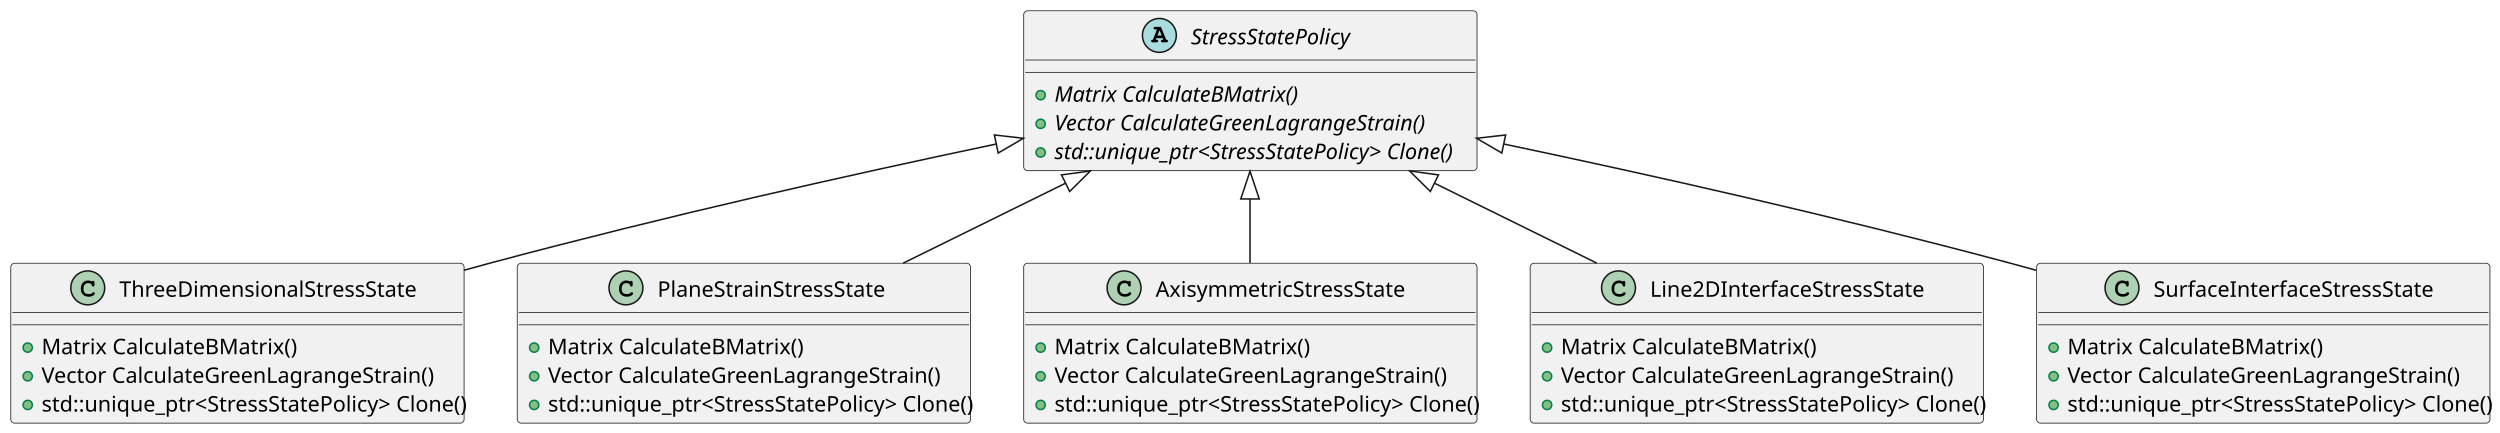
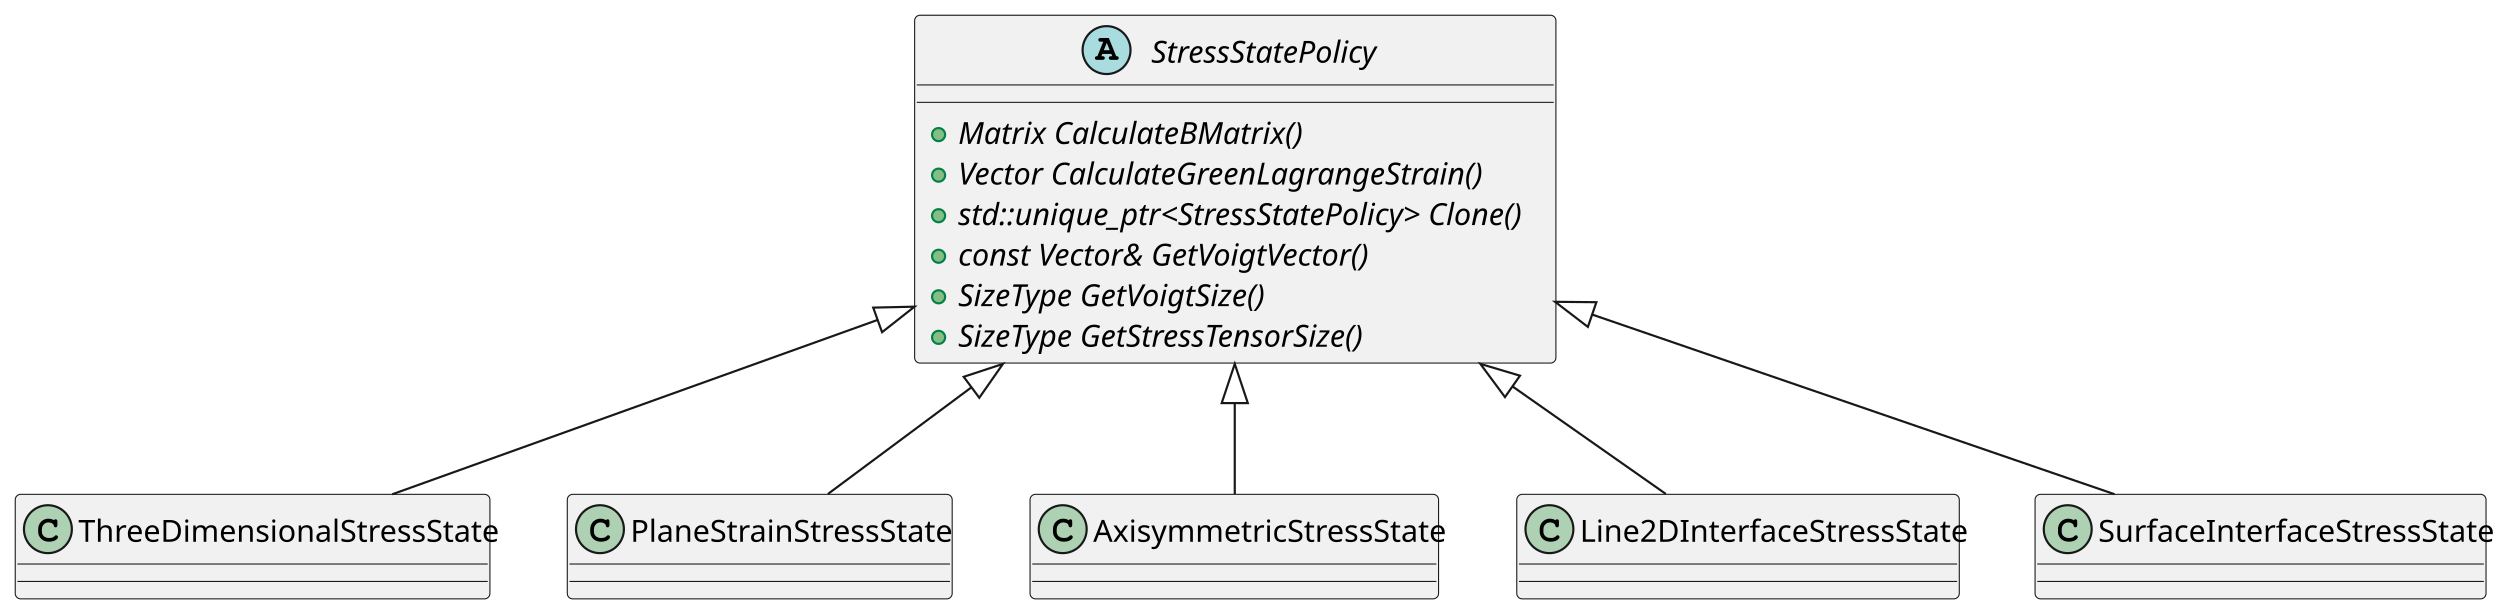
- <svg xmlns="http://www.w3.org/2000/svg" contentStyleType="text/css" data-diagram-type="CLASS" height="281px" preserveAspectRatio="none" style="width:1624px;height:281px;background:#FFFFFF;" version="1.1" viewBox="0 0 1624 281" width="1624px" zoomAndPan="magnify">
+ <svg xmlns="http://www.w3.org/2000/svg" contentStyleType="text/css" data-diagram-type="CLASS" height="282px" preserveAspectRatio="none" style="width:1148px;height:282px;background:#FFFFFF;" version="1.1" viewBox="0 0 1148 282" width="1148px" zoomAndPan="magnify">
  <defs />
  <g>
    <g class="entity" data-entity="StressStatePolicy" data-source-line="2" data-uid="ent0002" id="entity_StressStatePolicy">
-       <rect fill="#F1F1F1" height="103.863" rx="2.5" ry="2.5" style="stroke:#181818;stroke-width:0.5;" width="294.475" x="665" y="7" />
-       <ellipse cx="753.132" cy="23" fill="#A9DCDF" rx="11" ry="11" style="stroke:#181818;stroke-width:1;" />
-       <path d="M755.32,24.766 L751.179,24.766 L750.757,25.797 L751.179,25.797 Q751.789,25.797 752.054,26.031 Q752.32,26.266 752.32,26.656 Q752.32,27.031 752.054,27.266 Q751.789,27.5 751.179,27.5 L748.882,27.5 Q748.273,27.5 748.023,27.266 Q747.757,27.031 747.757,26.641 Q747.757,26.266 748.039,26.031 Q748.304,25.781 748.929,25.797 L751.601,19.141 L750.492,19.141 Q749.882,19.141 749.617,18.906 Q749.351,18.672 749.351,18.281 Q749.351,17.906 749.617,17.672 Q749.882,17.438 750.492,17.438 L754.164,17.438 L757.554,25.797 Q758.148,25.797 758.335,25.938 Q758.726,26.203 758.726,26.656 Q758.726,27.031 758.46,27.266 Q758.21,27.5 757.601,27.5 L755.304,27.5 Q754.695,27.5 754.429,27.266 Q754.164,27.031 754.164,26.641 Q754.164,26.266 754.429,26.031 Q754.695,25.797 755.304,25.797 L755.726,25.797 L755.32,24.766 Z M754.601,23.062 L753.242,19.688 L751.867,23.062 L754.601,23.062 Z " fill="#000000" />
-       <text fill="#000000" font-family="sans-serif" font-size="14" font-style="italic" lengthAdjust="spacing" textLength="109.71" x="773.632" y="28.797">StressStatePolicy</text>
-       <line style="stroke:#181818;stroke-width:0.5;" x1="666" x2="958.475" y1="39" y2="39" />
-       <line style="stroke:#181818;stroke-width:0.5;" x1="666" x2="958.475" y1="47" y2="47" />
-       <ellipse cx="676" cy="61.81" fill="#84BE84" rx="3" ry="3" style="stroke:#038048;stroke-width:1;" />
-       <text fill="#000000" font-family="sans-serif" font-size="14" font-style="italic" lengthAdjust="spacing" textLength="157.138" x="685" y="66.107">Matrix CalculateBMatrix()</text>
-       <ellipse cx="676" cy="80.432" fill="#84BE84" rx="3" ry="3" style="stroke:#038048;stroke-width:1;" />
-       <text fill="#000000" font-family="sans-serif" font-size="14" font-style="italic" lengthAdjust="spacing" textLength="246.689" x="685" y="84.728">Vector CalculateGreenLagrangeStrain()</text>
-       <ellipse cx="676" cy="99.053" fill="#84BE84" rx="3" ry="3" style="stroke:#038048;stroke-width:1;" />
-       <text fill="#000000" font-family="sans-serif" font-size="14" font-style="italic" lengthAdjust="spacing" textLength="268.475" x="685" y="103.35">std::unique_ptr&lt;StressStatePolicy&gt; Clone()</text>
+       <rect fill="#F1F1F1" height="159.727" rx="2.5" ry="2.5" style="stroke:#181818;stroke-width:0.5;" width="294.475" x="420" y="7" />
+       <ellipse cx="508.132" cy="23" fill="#A9DCDF" rx="11" ry="11" style="stroke:#181818;stroke-width:1;" />
+       <path d="M510.32,24.766 L506.179,24.766 L505.757,25.797 L506.179,25.797 Q506.789,25.797 507.054,26.031 Q507.32,26.266 507.32,26.656 Q507.32,27.031 507.054,27.266 Q506.789,27.5 506.179,27.5 L503.882,27.5 Q503.273,27.5 503.023,27.266 Q502.757,27.031 502.757,26.641 Q502.757,26.266 503.039,26.031 Q503.304,25.781 503.929,25.797 L506.601,19.141 L505.492,19.141 Q504.882,19.141 504.617,18.906 Q504.351,18.672 504.351,18.281 Q504.351,17.906 504.617,17.672 Q504.882,17.438 505.492,17.438 L509.164,17.438 L512.554,25.797 Q513.148,25.797 513.335,25.938 Q513.726,26.203 513.726,26.656 Q513.726,27.031 513.46,27.266 Q513.21,27.5 512.601,27.5 L510.304,27.5 Q509.695,27.5 509.429,27.266 Q509.164,27.031 509.164,26.641 Q509.164,26.266 509.429,26.031 Q509.695,25.797 510.304,25.797 L510.726,25.797 L510.32,24.766 Z M509.601,23.062 L508.242,19.688 L506.867,23.062 L509.601,23.062 Z " fill="#000000" />
+       <text fill="#000000" font-family="sans-serif" font-size="14" font-style="italic" lengthAdjust="spacing" textLength="109.71" x="528.632" y="28.797">StressStatePolicy</text>
+       <line style="stroke:#181818;stroke-width:0.5;" x1="421" x2="713.475" y1="39" y2="39" />
+       <line style="stroke:#181818;stroke-width:0.5;" x1="421" x2="713.475" y1="47" y2="47" />
+       <ellipse cx="431" cy="61.81" fill="#84BE84" rx="3" ry="3" style="stroke:#038048;stroke-width:1;" />
+       <text fill="#000000" font-family="sans-serif" font-size="14" font-style="italic" lengthAdjust="spacing" textLength="157.138" x="440" y="66.107">Matrix CalculateBMatrix()</text>
+       <ellipse cx="431" cy="80.432" fill="#84BE84" rx="3" ry="3" style="stroke:#038048;stroke-width:1;" />
+       <text fill="#000000" font-family="sans-serif" font-size="14" font-style="italic" lengthAdjust="spacing" textLength="246.689" x="440" y="84.728">Vector CalculateGreenLagrangeStrain()</text>
+       <ellipse cx="431" cy="99.053" fill="#84BE84" rx="3" ry="3" style="stroke:#038048;stroke-width:1;" />
+       <text fill="#000000" font-family="sans-serif" font-size="14" font-style="italic" lengthAdjust="spacing" textLength="268.475" x="440" y="103.35">std::unique_ptr&lt;StressStatePolicy&gt; Clone()</text>
+       <ellipse cx="431" cy="117.674" fill="#84BE84" rx="3" ry="3" style="stroke:#038048;stroke-width:1;" />
+       <text fill="#000000" font-family="sans-serif" font-size="14" font-style="italic" lengthAdjust="spacing" textLength="195.303" x="440" y="121.971">const Vector&amp; GetVoigtVector()</text>
+       <ellipse cx="431" cy="136.295" fill="#84BE84" rx="3" ry="3" style="stroke:#038048;stroke-width:1;" />
+       <text fill="#000000" font-family="sans-serif" font-size="14" font-style="italic" lengthAdjust="spacing" textLength="153.282" x="440" y="140.592">SizeType GetVoigtSize()</text>
+       <ellipse cx="431" cy="154.916" fill="#84BE84" rx="3" ry="3" style="stroke:#038048;stroke-width:1;" />
+       <text fill="#000000" font-family="sans-serif" font-size="14" font-style="italic" lengthAdjust="spacing" textLength="204.62" x="440" y="159.213">SizeType GetStressTensorSize()</text>
    </g>
-     <g class="entity" data-entity="ThreeDimensionalStressState" data-source-line="9" data-uid="ent0003" id="entity_ThreeDimensionalStressState">
-       <rect fill="#F1F1F1" height="103.863" rx="2.5" ry="2.5" style="stroke:#181818;stroke-width:0.5;" width="294.475" x="7" y="171" />
-       <ellipse cx="57.002" cy="187" fill="#ADD1B2" rx="11" ry="11" style="stroke:#181818;stroke-width:1;" />
-       <path d="M59.767,182.875 Q59.923,182.656 60.111,182.547 Q60.298,182.438 60.517,182.438 Q60.892,182.438 61.127,182.703 Q61.361,182.953 61.361,183.562 L61.361,185.016 Q61.361,185.625 61.127,185.891 Q60.892,186.156 60.517,186.156 Q60.173,186.156 59.97,185.953 Q59.767,185.766 59.658,185.25 Q59.611,184.891 59.423,184.703 Q59.095,184.328 58.486,184.109 Q57.877,183.891 57.252,183.891 Q56.486,183.891 55.845,184.219 Q55.22,184.547 54.72,185.297 Q54.236,186.047 54.236,187.078 L54.236,188.172 Q54.236,189.406 55.127,190.234 Q56.017,191.047 57.611,191.047 Q58.548,191.047 59.205,190.797 Q59.595,190.641 60.017,190.203 Q60.283,189.938 60.423,189.859 Q60.58,189.781 60.783,189.781 Q61.111,189.781 61.361,190.047 Q61.627,190.297 61.627,190.641 Q61.627,190.984 61.283,191.391 Q60.783,191.969 59.986,192.297 Q58.908,192.75 57.611,192.75 Q56.095,192.75 54.892,192.125 Q53.908,191.625 53.22,190.562 Q52.533,189.484 52.533,188.203 L52.533,187.047 Q52.533,185.719 53.142,184.578 Q53.767,183.422 54.861,182.812 Q55.955,182.188 57.189,182.188 Q57.923,182.188 58.564,182.359 Q59.22,182.516 59.767,182.875 Z " fill="#000000" />
-       <text fill="#000000" font-family="sans-serif" font-size="14" lengthAdjust="spacing" textLength="185.972" x="77.501" y="192.797">ThreeDimensionalStressState</text>
-       <line style="stroke:#181818;stroke-width:0.5;" x1="8" x2="300.475" y1="203" y2="203" />
-       <line style="stroke:#181818;stroke-width:0.5;" x1="8" x2="300.475" y1="211" y2="211" />
-       <ellipse cx="18" cy="225.81" fill="#84BE84" rx="3" ry="3" style="stroke:#038048;stroke-width:1;" />
-       <text fill="#000000" font-family="sans-serif" font-size="14" lengthAdjust="spacing" textLength="157.138" x="27" y="230.107">Matrix CalculateBMatrix()</text>
-       <ellipse cx="18" cy="244.432" fill="#84BE84" rx="3" ry="3" style="stroke:#038048;stroke-width:1;" />
-       <text fill="#000000" font-family="sans-serif" font-size="14" lengthAdjust="spacing" textLength="246.689" x="27" y="248.728">Vector CalculateGreenLagrangeStrain()</text>
-       <ellipse cx="18" cy="263.053" fill="#84BE84" rx="3" ry="3" style="stroke:#038048;stroke-width:1;" />
-       <text fill="#000000" font-family="sans-serif" font-size="14" lengthAdjust="spacing" textLength="268.475" x="27" y="267.35">std::unique_ptr&lt;StressStatePolicy&gt; Clone()</text>
+     <g class="entity" data-entity="ThreeDimensionalStressState" data-source-line="11" data-uid="ent0003" id="entity_ThreeDimensionalStressState">
+       <rect fill="#F1F1F1" height="48" rx="2.5" ry="2.5" style="stroke:#181818;stroke-width:0.5;" width="217.972" x="7" y="227" />
+       <ellipse cx="22" cy="243" fill="#ADD1B2" rx="11" ry="11" style="stroke:#181818;stroke-width:1;" />
+       <path d="M24.766,238.875 Q24.922,238.656 25.109,238.547 Q25.297,238.438 25.516,238.438 Q25.891,238.438 26.125,238.703 Q26.359,238.953 26.359,239.562 L26.359,241.016 Q26.359,241.625 26.125,241.891 Q25.891,242.156 25.516,242.156 Q25.172,242.156 24.969,241.953 Q24.766,241.766 24.656,241.25 Q24.609,240.891 24.422,240.703 Q24.094,240.328 23.484,240.109 Q22.875,239.891 22.25,239.891 Q21.484,239.891 20.844,240.219 Q20.219,240.547 19.719,241.297 Q19.234,242.047 19.234,243.078 L19.234,244.172 Q19.234,245.406 20.125,246.234 Q21.016,247.047 22.609,247.047 Q23.547,247.047 24.203,246.797 Q24.594,246.641 25.016,246.203 Q25.281,245.938 25.422,245.859 Q25.578,245.781 25.781,245.781 Q26.109,245.781 26.359,246.047 Q26.625,246.297 26.625,246.641 Q26.625,246.984 26.281,247.391 Q25.781,247.969 24.984,248.297 Q23.906,248.75 22.609,248.75 Q21.094,248.75 19.891,248.125 Q18.906,247.625 18.219,246.562 Q17.531,245.484 17.531,244.203 L17.531,243.047 Q17.531,241.719 18.141,240.578 Q18.766,239.422 19.859,238.812 Q20.953,238.188 22.188,238.188 Q22.922,238.188 23.562,238.359 Q24.219,238.516 24.766,238.875 Z " fill="#000000" />
+       <text fill="#000000" font-family="sans-serif" font-size="14" lengthAdjust="spacing" textLength="185.972" x="36" y="248.797">ThreeDimensionalStressState</text>
+       <line style="stroke:#181818;stroke-width:0.5;" x1="8" x2="223.972" y1="259" y2="259" />
+       <line style="stroke:#181818;stroke-width:0.5;" x1="8" x2="223.972" y1="267" y2="267" />
    </g>
-     <g class="entity" data-entity="PlaneStrainStressState" data-source-line="15" data-uid="ent0004" id="entity_PlaneStrainStressState">
-       <rect fill="#F1F1F1" height="103.863" rx="2.5" ry="2.5" style="stroke:#181818;stroke-width:0.5;" width="294.475" x="336" y="171" />
-       <ellipse cx="406.615" cy="187" fill="#ADD1B2" rx="11" ry="11" style="stroke:#181818;stroke-width:1;" />
-       <path d="M409.381,182.875 Q409.537,182.656 409.725,182.547 Q409.912,182.438 410.131,182.438 Q410.506,182.438 410.74,182.703 Q410.975,182.953 410.975,183.562 L410.975,185.016 Q410.975,185.625 410.74,185.891 Q410.506,186.156 410.131,186.156 Q409.787,186.156 409.584,185.953 Q409.381,185.766 409.272,185.25 Q409.225,184.891 409.037,184.703 Q408.709,184.328 408.1,184.109 Q407.49,183.891 406.865,183.891 Q406.1,183.891 405.459,184.219 Q404.834,184.547 404.334,185.297 Q403.85,186.047 403.85,187.078 L403.85,188.172 Q403.85,189.406 404.74,190.234 Q405.631,191.047 407.225,191.047 Q408.162,191.047 408.818,190.797 Q409.209,190.641 409.631,190.203 Q409.897,189.938 410.037,189.859 Q410.193,189.781 410.397,189.781 Q410.725,189.781 410.975,190.047 Q411.24,190.297 411.24,190.641 Q411.24,190.984 410.897,191.391 Q410.397,191.969 409.6,192.297 Q408.522,192.75 407.225,192.75 Q405.709,192.75 404.506,192.125 Q403.522,191.625 402.834,190.562 Q402.147,189.484 402.147,188.203 L402.147,187.047 Q402.147,185.719 402.756,184.578 Q403.381,183.422 404.475,182.812 Q405.568,182.188 406.803,182.188 Q407.537,182.188 408.178,182.359 Q408.834,182.516 409.381,182.875 Z " fill="#000000" />
-       <text fill="#000000" font-family="sans-serif" font-size="14" lengthAdjust="spacing" textLength="144.744" x="427.115" y="192.797">PlaneStrainStressState</text>
-       <line style="stroke:#181818;stroke-width:0.5;" x1="337" x2="629.475" y1="203" y2="203" />
-       <line style="stroke:#181818;stroke-width:0.5;" x1="337" x2="629.475" y1="211" y2="211" />
-       <ellipse cx="347" cy="225.81" fill="#84BE84" rx="3" ry="3" style="stroke:#038048;stroke-width:1;" />
-       <text fill="#000000" font-family="sans-serif" font-size="14" lengthAdjust="spacing" textLength="157.138" x="356" y="230.107">Matrix CalculateBMatrix()</text>
-       <ellipse cx="347" cy="244.432" fill="#84BE84" rx="3" ry="3" style="stroke:#038048;stroke-width:1;" />
-       <text fill="#000000" font-family="sans-serif" font-size="14" lengthAdjust="spacing" textLength="246.689" x="356" y="248.728">Vector CalculateGreenLagrangeStrain()</text>
-       <ellipse cx="347" cy="263.053" fill="#84BE84" rx="3" ry="3" style="stroke:#038048;stroke-width:1;" />
-       <text fill="#000000" font-family="sans-serif" font-size="14" lengthAdjust="spacing" textLength="268.475" x="356" y="267.35">std::unique_ptr&lt;StressStatePolicy&gt; Clone()</text>
+     <g class="entity" data-entity="PlaneStrainStressState" data-source-line="12" data-uid="ent0004" id="entity_PlaneStrainStressState">
+       <rect fill="#F1F1F1" height="48" rx="2.5" ry="2.5" style="stroke:#181818;stroke-width:0.5;" width="176.744" x="260.5" y="227" />
+       <ellipse cx="275.5" cy="243" fill="#ADD1B2" rx="11" ry="11" style="stroke:#181818;stroke-width:1;" />
+       <path d="M278.266,238.875 Q278.422,238.656 278.609,238.547 Q278.797,238.438 279.016,238.438 Q279.391,238.438 279.625,238.703 Q279.859,238.953 279.859,239.562 L279.859,241.016 Q279.859,241.625 279.625,241.891 Q279.391,242.156 279.016,242.156 Q278.672,242.156 278.469,241.953 Q278.266,241.766 278.156,241.25 Q278.109,240.891 277.922,240.703 Q277.594,240.328 276.984,240.109 Q276.375,239.891 275.75,239.891 Q274.984,239.891 274.344,240.219 Q273.719,240.547 273.219,241.297 Q272.734,242.047 272.734,243.078 L272.734,244.172 Q272.734,245.406 273.625,246.234 Q274.516,247.047 276.109,247.047 Q277.047,247.047 277.703,246.797 Q278.094,246.641 278.516,246.203 Q278.781,245.938 278.922,245.859 Q279.078,245.781 279.281,245.781 Q279.609,245.781 279.859,246.047 Q280.125,246.297 280.125,246.641 Q280.125,246.984 279.781,247.391 Q279.281,247.969 278.484,248.297 Q277.406,248.75 276.109,248.75 Q274.594,248.75 273.391,248.125 Q272.406,247.625 271.719,246.562 Q271.031,245.484 271.031,244.203 L271.031,243.047 Q271.031,241.719 271.641,240.578 Q272.266,239.422 273.359,238.812 Q274.453,238.188 275.688,238.188 Q276.422,238.188 277.062,238.359 Q277.719,238.516 278.266,238.875 Z " fill="#000000" />
+       <text fill="#000000" font-family="sans-serif" font-size="14" lengthAdjust="spacing" textLength="144.744" x="289.5" y="248.797">PlaneStrainStressState</text>
+       <line style="stroke:#181818;stroke-width:0.5;" x1="261.5" x2="436.244" y1="259" y2="259" />
+       <line style="stroke:#181818;stroke-width:0.5;" x1="261.5" x2="436.244" y1="267" y2="267" />
    </g>
-     <g class="entity" data-entity="AxisymmetricStressState" data-source-line="21" data-uid="ent0005" id="entity_AxisymmetricStressState">
-       <rect fill="#F1F1F1" height="103.863" rx="2.5" ry="2.5" style="stroke:#181818;stroke-width:0.5;" width="294.475" x="665" y="171" />
-       <ellipse cx="730.194" cy="187" fill="#ADD1B2" rx="11" ry="11" style="stroke:#181818;stroke-width:1;" />
-       <path d="M732.96,182.875 Q733.116,182.656 733.304,182.547 Q733.491,182.438 733.71,182.438 Q734.085,182.438 734.319,182.703 Q734.554,182.953 734.554,183.562 L734.554,185.016 Q734.554,185.625 734.319,185.891 Q734.085,186.156 733.71,186.156 Q733.366,186.156 733.163,185.953 Q732.96,185.766 732.851,185.25 Q732.804,184.891 732.616,184.703 Q732.288,184.328 731.679,184.109 Q731.069,183.891 730.444,183.891 Q729.679,183.891 729.038,184.219 Q728.413,184.547 727.913,185.297 Q727.429,186.047 727.429,187.078 L727.429,188.172 Q727.429,189.406 728.319,190.234 Q729.21,191.047 730.804,191.047 Q731.741,191.047 732.398,190.797 Q732.788,190.641 733.21,190.203 Q733.476,189.938 733.616,189.859 Q733.773,189.781 733.976,189.781 Q734.304,189.781 734.554,190.047 Q734.819,190.297 734.819,190.641 Q734.819,190.984 734.476,191.391 Q733.976,191.969 733.179,192.297 Q732.101,192.75 730.804,192.75 Q729.288,192.75 728.085,192.125 Q727.101,191.625 726.413,190.562 Q725.726,189.484 725.726,188.203 L725.726,187.047 Q725.726,185.719 726.335,184.578 Q726.96,183.422 728.054,182.812 Q729.148,182.188 730.382,182.188 Q731.116,182.188 731.757,182.359 Q732.413,182.516 732.96,182.875 Z " fill="#000000" />
-       <text fill="#000000" font-family="sans-serif" font-size="14" lengthAdjust="spacing" textLength="155.586" x="750.694" y="192.797">AxisymmetricStressState</text>
-       <line style="stroke:#181818;stroke-width:0.5;" x1="666" x2="958.475" y1="203" y2="203" />
-       <line style="stroke:#181818;stroke-width:0.5;" x1="666" x2="958.475" y1="211" y2="211" />
-       <ellipse cx="676" cy="225.81" fill="#84BE84" rx="3" ry="3" style="stroke:#038048;stroke-width:1;" />
-       <text fill="#000000" font-family="sans-serif" font-size="14" lengthAdjust="spacing" textLength="157.138" x="685" y="230.107">Matrix CalculateBMatrix()</text>
-       <ellipse cx="676" cy="244.432" fill="#84BE84" rx="3" ry="3" style="stroke:#038048;stroke-width:1;" />
-       <text fill="#000000" font-family="sans-serif" font-size="14" lengthAdjust="spacing" textLength="246.689" x="685" y="248.728">Vector CalculateGreenLagrangeStrain()</text>
-       <ellipse cx="676" cy="263.053" fill="#84BE84" rx="3" ry="3" style="stroke:#038048;stroke-width:1;" />
-       <text fill="#000000" font-family="sans-serif" font-size="14" lengthAdjust="spacing" textLength="268.475" x="685" y="267.35">std::unique_ptr&lt;StressStatePolicy&gt; Clone()</text>
+     <g class="entity" data-entity="AxisymmetricStressState" data-source-line="13" data-uid="ent0005" id="entity_AxisymmetricStressState">
+       <rect fill="#F1F1F1" height="48" rx="2.5" ry="2.5" style="stroke:#181818;stroke-width:0.5;" width="187.586" x="473" y="227" />
+       <ellipse cx="488" cy="243" fill="#ADD1B2" rx="11" ry="11" style="stroke:#181818;stroke-width:1;" />
+       <path d="M490.766,238.875 Q490.922,238.656 491.109,238.547 Q491.297,238.438 491.516,238.438 Q491.891,238.438 492.125,238.703 Q492.359,238.953 492.359,239.562 L492.359,241.016 Q492.359,241.625 492.125,241.891 Q491.891,242.156 491.516,242.156 Q491.172,242.156 490.969,241.953 Q490.766,241.766 490.656,241.25 Q490.609,240.891 490.422,240.703 Q490.094,240.328 489.484,240.109 Q488.875,239.891 488.25,239.891 Q487.484,239.891 486.844,240.219 Q486.219,240.547 485.719,241.297 Q485.234,242.047 485.234,243.078 L485.234,244.172 Q485.234,245.406 486.125,246.234 Q487.016,247.047 488.609,247.047 Q489.547,247.047 490.203,246.797 Q490.594,246.641 491.016,246.203 Q491.281,245.938 491.422,245.859 Q491.578,245.781 491.781,245.781 Q492.109,245.781 492.359,246.047 Q492.625,246.297 492.625,246.641 Q492.625,246.984 492.281,247.391 Q491.781,247.969 490.984,248.297 Q489.906,248.75 488.609,248.75 Q487.094,248.75 485.891,248.125 Q484.906,247.625 484.219,246.562 Q483.531,245.484 483.531,244.203 L483.531,243.047 Q483.531,241.719 484.141,240.578 Q484.766,239.422 485.859,238.812 Q486.953,238.188 488.188,238.188 Q488.922,238.188 489.562,238.359 Q490.219,238.516 490.766,238.875 Z " fill="#000000" />
+       <text fill="#000000" font-family="sans-serif" font-size="14" lengthAdjust="spacing" textLength="155.586" x="502" y="248.797">AxisymmetricStressState</text>
+       <line style="stroke:#181818;stroke-width:0.5;" x1="474" x2="659.586" y1="259" y2="259" />
+       <line style="stroke:#181818;stroke-width:0.5;" x1="474" x2="659.586" y1="267" y2="267" />
    </g>
-     <g class="entity" data-entity="Line2DInterfaceStressState" data-source-line="27" data-uid="ent0006" id="entity_Line2DInterfaceStressState">
-       <rect fill="#F1F1F1" height="103.863" rx="2.5" ry="2.5" style="stroke:#181818;stroke-width:0.5;" width="294.475" x="994" y="171" />
-       <ellipse cx="1051.384" cy="187" fill="#ADD1B2" rx="11" ry="11" style="stroke:#181818;stroke-width:1;" />
-       <path d="M1054.15,182.875 Q1054.306,182.656 1054.494,182.547 Q1054.681,182.438 1054.9,182.438 Q1055.275,182.438 1055.509,182.703 Q1055.744,182.953 1055.744,183.562 L1055.744,185.016 Q1055.744,185.625 1055.509,185.891 Q1055.275,186.156 1054.9,186.156 Q1054.556,186.156 1054.353,185.953 Q1054.15,185.766 1054.041,185.25 Q1053.994,184.891 1053.806,184.703 Q1053.478,184.328 1052.869,184.109 Q1052.259,183.891 1051.634,183.891 Q1050.869,183.891 1050.228,184.219 Q1049.603,184.547 1049.103,185.297 Q1048.619,186.047 1048.619,187.078 L1048.619,188.172 Q1048.619,189.406 1049.509,190.234 Q1050.4,191.047 1051.994,191.047 Q1052.931,191.047 1053.587,190.797 Q1053.978,190.641 1054.4,190.203 Q1054.666,189.938 1054.806,189.859 Q1054.962,189.781 1055.166,189.781 Q1055.494,189.781 1055.744,190.047 Q1056.009,190.297 1056.009,190.641 Q1056.009,190.984 1055.666,191.391 Q1055.166,191.969 1054.369,192.297 Q1053.291,192.75 1051.994,192.75 Q1050.478,192.75 1049.275,192.125 Q1048.291,191.625 1047.603,190.562 Q1046.916,189.484 1046.916,188.203 L1046.916,187.047 Q1046.916,185.719 1047.525,184.578 Q1048.15,183.422 1049.244,182.812 Q1050.337,182.188 1051.572,182.188 Q1052.306,182.188 1052.947,182.359 Q1053.603,182.516 1054.15,182.875 Z " fill="#000000" />
-       <text fill="#000000" font-family="sans-serif" font-size="14" lengthAdjust="spacing" textLength="171.206" x="1071.884" y="192.797">Line2DInterfaceStressState</text>
-       <line style="stroke:#181818;stroke-width:0.5;" x1="995" x2="1287.475" y1="203" y2="203" />
-       <line style="stroke:#181818;stroke-width:0.5;" x1="995" x2="1287.475" y1="211" y2="211" />
-       <ellipse cx="1005" cy="225.81" fill="#84BE84" rx="3" ry="3" style="stroke:#038048;stroke-width:1;" />
-       <text fill="#000000" font-family="sans-serif" font-size="14" lengthAdjust="spacing" textLength="157.138" x="1014" y="230.107">Matrix CalculateBMatrix()</text>
-       <ellipse cx="1005" cy="244.432" fill="#84BE84" rx="3" ry="3" style="stroke:#038048;stroke-width:1;" />
-       <text fill="#000000" font-family="sans-serif" font-size="14" lengthAdjust="spacing" textLength="246.689" x="1014" y="248.728">Vector CalculateGreenLagrangeStrain()</text>
-       <ellipse cx="1005" cy="263.053" fill="#84BE84" rx="3" ry="3" style="stroke:#038048;stroke-width:1;" />
-       <text fill="#000000" font-family="sans-serif" font-size="14" lengthAdjust="spacing" textLength="268.475" x="1014" y="267.35">std::unique_ptr&lt;StressStatePolicy&gt; Clone()</text>
+     <g class="entity" data-entity="Line2DInterfaceStressState" data-source-line="14" data-uid="ent0006" id="entity_Line2DInterfaceStressState">
+       <rect fill="#F1F1F1" height="48" rx="2.5" ry="2.5" style="stroke:#181818;stroke-width:0.5;" width="203.206" x="696.5" y="227" />
+       <ellipse cx="711.5" cy="243" fill="#ADD1B2" rx="11" ry="11" style="stroke:#181818;stroke-width:1;" />
+       <path d="M714.266,238.875 Q714.422,238.656 714.609,238.547 Q714.797,238.438 715.016,238.438 Q715.391,238.438 715.625,238.703 Q715.859,238.953 715.859,239.562 L715.859,241.016 Q715.859,241.625 715.625,241.891 Q715.391,242.156 715.016,242.156 Q714.672,242.156 714.469,241.953 Q714.266,241.766 714.156,241.25 Q714.109,240.891 713.922,240.703 Q713.594,240.328 712.984,240.109 Q712.375,239.891 711.75,239.891 Q710.984,239.891 710.344,240.219 Q709.719,240.547 709.219,241.297 Q708.734,242.047 708.734,243.078 L708.734,244.172 Q708.734,245.406 709.625,246.234 Q710.516,247.047 712.109,247.047 Q713.047,247.047 713.703,246.797 Q714.094,246.641 714.516,246.203 Q714.781,245.938 714.922,245.859 Q715.078,245.781 715.281,245.781 Q715.609,245.781 715.859,246.047 Q716.125,246.297 716.125,246.641 Q716.125,246.984 715.781,247.391 Q715.281,247.969 714.484,248.297 Q713.406,248.75 712.109,248.75 Q710.594,248.75 709.391,248.125 Q708.406,247.625 707.719,246.562 Q707.031,245.484 707.031,244.203 L707.031,243.047 Q707.031,241.719 707.641,240.578 Q708.266,239.422 709.359,238.812 Q710.453,238.188 711.688,238.188 Q712.422,238.188 713.062,238.359 Q713.719,238.516 714.266,238.875 Z " fill="#000000" />
+       <text fill="#000000" font-family="sans-serif" font-size="14" lengthAdjust="spacing" textLength="171.206" x="725.5" y="248.797">Line2DInterfaceStressState</text>
+       <line style="stroke:#181818;stroke-width:0.5;" x1="697.5" x2="898.706" y1="259" y2="259" />
+       <line style="stroke:#181818;stroke-width:0.5;" x1="697.5" x2="898.706" y1="267" y2="267" />
    </g>
-     <g class="entity" data-entity="SurfaceInterfaceStressState" data-source-line="33" data-uid="ent0007" id="entity_SurfaceInterfaceStressState">
-       <rect fill="#F1F1F1" height="103.863" rx="2.5" ry="2.5" style="stroke:#181818;stroke-width:0.5;" width="294.475" x="1323" y="171" />
-       <ellipse cx="1378.443" cy="187" fill="#ADD1B2" rx="11" ry="11" style="stroke:#181818;stroke-width:1;" />
-       <path d="M1381.208,182.875 Q1381.365,182.656 1381.552,182.547 Q1381.74,182.438 1381.958,182.438 Q1382.333,182.438 1382.568,182.703 Q1382.802,182.953 1382.802,183.562 L1382.802,185.016 Q1382.802,185.625 1382.568,185.891 Q1382.333,186.156 1381.958,186.156 Q1381.615,186.156 1381.412,185.953 Q1381.208,185.766 1381.099,185.25 Q1381.052,184.891 1380.865,184.703 Q1380.537,184.328 1379.927,184.109 Q1379.318,183.891 1378.693,183.891 Q1377.927,183.891 1377.287,184.219 Q1376.662,184.547 1376.162,185.297 Q1375.677,186.047 1375.677,187.078 L1375.677,188.172 Q1375.677,189.406 1376.568,190.234 Q1377.458,191.047 1379.052,191.047 Q1379.99,191.047 1380.646,190.797 Q1381.037,190.641 1381.458,190.203 Q1381.724,189.938 1381.865,189.859 Q1382.021,189.781 1382.224,189.781 Q1382.552,189.781 1382.802,190.047 Q1383.068,190.297 1383.068,190.641 Q1383.068,190.984 1382.724,191.391 Q1382.224,191.969 1381.427,192.297 Q1380.349,192.75 1379.052,192.75 Q1377.537,192.75 1376.333,192.125 Q1375.349,191.625 1374.662,190.562 Q1373.974,189.484 1373.974,188.203 L1373.974,187.047 Q1373.974,185.719 1374.583,184.578 Q1375.208,183.422 1376.302,182.812 Q1377.396,182.188 1378.63,182.188 Q1379.365,182.188 1380.005,182.359 Q1380.662,182.516 1381.208,182.875 Z " fill="#000000" />
-       <text fill="#000000" font-family="sans-serif" font-size="14" lengthAdjust="spacing" textLength="175.089" x="1398.943" y="192.797">SurfaceInterfaceStressState</text>
-       <line style="stroke:#181818;stroke-width:0.5;" x1="1324" x2="1616.475" y1="203" y2="203" />
-       <line style="stroke:#181818;stroke-width:0.5;" x1="1324" x2="1616.475" y1="211" y2="211" />
-       <ellipse cx="1334" cy="225.81" fill="#84BE84" rx="3" ry="3" style="stroke:#038048;stroke-width:1;" />
-       <text fill="#000000" font-family="sans-serif" font-size="14" lengthAdjust="spacing" textLength="157.138" x="1343" y="230.107">Matrix CalculateBMatrix()</text>
-       <ellipse cx="1334" cy="244.432" fill="#84BE84" rx="3" ry="3" style="stroke:#038048;stroke-width:1;" />
-       <text fill="#000000" font-family="sans-serif" font-size="14" lengthAdjust="spacing" textLength="246.689" x="1343" y="248.728">Vector CalculateGreenLagrangeStrain()</text>
-       <ellipse cx="1334" cy="263.053" fill="#84BE84" rx="3" ry="3" style="stroke:#038048;stroke-width:1;" />
-       <text fill="#000000" font-family="sans-serif" font-size="14" lengthAdjust="spacing" textLength="268.475" x="1343" y="267.35">std::unique_ptr&lt;StressStatePolicy&gt; Clone()</text>
+     <g class="entity" data-entity="SurfaceInterfaceStressState" data-source-line="16" data-uid="ent0007" id="entity_SurfaceInterfaceStressState">
+       <rect fill="#F1F1F1" height="48" rx="2.5" ry="2.5" style="stroke:#181818;stroke-width:0.5;" width="207.089" x="934.5" y="227" />
+       <ellipse cx="949.5" cy="243" fill="#ADD1B2" rx="11" ry="11" style="stroke:#181818;stroke-width:1;" />
+       <path d="M952.266,238.875 Q952.422,238.656 952.609,238.547 Q952.797,238.438 953.016,238.438 Q953.391,238.438 953.625,238.703 Q953.859,238.953 953.859,239.562 L953.859,241.016 Q953.859,241.625 953.625,241.891 Q953.391,242.156 953.016,242.156 Q952.672,242.156 952.469,241.953 Q952.266,241.766 952.156,241.25 Q952.109,240.891 951.922,240.703 Q951.594,240.328 950.984,240.109 Q950.375,239.891 949.75,239.891 Q948.984,239.891 948.344,240.219 Q947.719,240.547 947.219,241.297 Q946.734,242.047 946.734,243.078 L946.734,244.172 Q946.734,245.406 947.625,246.234 Q948.516,247.047 950.109,247.047 Q951.047,247.047 951.703,246.797 Q952.094,246.641 952.516,246.203 Q952.781,245.938 952.922,245.859 Q953.078,245.781 953.281,245.781 Q953.609,245.781 953.859,246.047 Q954.125,246.297 954.125,246.641 Q954.125,246.984 953.781,247.391 Q953.281,247.969 952.484,248.297 Q951.406,248.75 950.109,248.75 Q948.594,248.75 947.391,248.125 Q946.406,247.625 945.719,246.562 Q945.031,245.484 945.031,244.203 L945.031,243.047 Q945.031,241.719 945.641,240.578 Q946.266,239.422 947.359,238.812 Q948.453,238.188 949.688,238.188 Q950.422,238.188 951.062,238.359 Q951.719,238.516 952.266,238.875 Z " fill="#000000" />
+       <text fill="#000000" font-family="sans-serif" font-size="14" lengthAdjust="spacing" textLength="175.089" x="963.5" y="248.797">SurfaceInterfaceStressState</text>
+       <line style="stroke:#181818;stroke-width:0.5;" x1="935.5" x2="1140.589" y1="259" y2="259" />
+       <line style="stroke:#181818;stroke-width:0.5;" x1="935.5" x2="1140.589" y1="267" y2="267" />
    </g>
-     <g class="link" data-entity-1="StressStatePolicy" data-entity-2="ThreeDimensionalStressState" data-source-line="39" data-uid="lnk8" id="link_StressStatePolicy_ThreeDimensionalStressState">
-       <path codeLine="39" d="M647.187,93.543 C548.567,114.333 433.7,140.06 318,171 C312.53,172.46 306.96,173.99 301.35,175.56" fill="none" id="StressStatePolicy-backto-ThreeDimensionalStressState" style="stroke:#181818;stroke-width:1;" />
-       <polygon fill="none" points="664.8,89.83,645.949,87.672,648.425,99.414,664.8,89.83" style="stroke:#181818;stroke-width:1;" />
+     <g class="link" data-entity-1="StressStatePolicy" data-entity-2="ThreeDimensionalStressState" data-source-line="18" data-uid="lnk8" id="link_StressStatePolicy_ThreeDimensionalStressState">
+       <path codeLine="18" d="M403.01,146.905 C321.91,176.035 242.28,204.64 180.11,226.97" fill="none" id="StressStatePolicy-backto-ThreeDimensionalStressState" style="stroke:#181818;stroke-width:1;" />
+       <polygon fill="none" points="419.95,140.82,400.981,141.258,405.038,152.552,419.95,140.82" style="stroke:#181818;stroke-width:1;" />
    </g>
-     <g class="link" data-entity-1="StressStatePolicy" data-entity-2="PlaneStrainStressState" data-source-line="40" data-uid="lnk9" id="link_StressStatePolicy_PlaneStrainStressState">
-       <path codeLine="40" d="M692.201,118.99 C653.401,138.09 625.49,151.84 586.69,170.94" fill="none" id="StressStatePolicy-backto-PlaneStrainStressState" style="stroke:#181818;stroke-width:1;" />
-       <polygon fill="none" points="708.35,111.04,689.551,113.607,694.851,124.373,708.35,111.04" style="stroke:#181818;stroke-width:1;" />
+     <g class="link" data-entity-1="StressStatePolicy" data-entity-2="PlaneStrainStressState" data-source-line="19" data-uid="lnk9" id="link_StressStatePolicy_PlaneStrainStressState">
+       <path codeLine="19" d="M446.105,177.839 C416.715,199.689 401.51,210.98 380.18,226.83" fill="none" id="StressStatePolicy-backto-PlaneStrainStressState" style="stroke:#181818;stroke-width:1;" />
+       <polygon fill="none" points="460.55,167.1,442.525,173.024,449.685,182.654,460.55,167.1" style="stroke:#181818;stroke-width:1;" />
    </g>
-     <g class="link" data-entity-1="StressStatePolicy" data-entity-2="AxisymmetricStressState" data-source-line="41" data-uid="lnk10" id="link_StressStatePolicy_AxisymmetricStressState">
-       <path codeLine="41" d="M812,129.26 C812,148.26 812,151.8 812,170.8" fill="none" id="StressStatePolicy-backto-AxisymmetricStressState" style="stroke:#181818;stroke-width:1;" />
-       <polygon fill="none" points="812,111.26,806,129.26,818,129.26,812,111.26" style="stroke:#181818;stroke-width:1;" />
+     <g class="link" data-entity-1="StressStatePolicy" data-entity-2="AxisymmetricStressState" data-source-line="20" data-uid="lnk10" id="link_StressStatePolicy_AxisymmetricStressState">
+       <path codeLine="20" d="M567,185.1 C567,206.95 567,210.98 567,226.83" fill="none" id="StressStatePolicy-backto-AxisymmetricStressState" style="stroke:#181818;stroke-width:1;" />
+       <polygon fill="none" points="567,167.1,561,185.1,573,185.1,567,167.1" style="stroke:#181818;stroke-width:1;" />
    </g>
-     <g class="link" data-entity-1="StressStatePolicy" data-entity-2="Line2DInterfaceStressState" data-source-line="42" data-uid="lnk11" id="link_StressStatePolicy_Line2DInterfaceStressState">
-       <path codeLine="42" d="M931.799,118.99 C970.599,138.09 998.51,151.84 1037.31,170.94" fill="none" id="StressStatePolicy-backto-Line2DInterfaceStressState" style="stroke:#181818;stroke-width:1;" />
-       <polygon fill="none" points="915.65,111.04,929.149,124.373,934.449,113.607,915.65,111.04" style="stroke:#181818;stroke-width:1;" />
+     <g class="link" data-entity-1="StressStatePolicy" data-entity-2="Line2DInterfaceStressState" data-source-line="21" data-uid="lnk11" id="link_StressStatePolicy_Line2DInterfaceStressState">
+       <path codeLine="21" d="M694.526,177.437 C725.676,199.287 742.36,210.98 764.96,226.83" fill="none" id="StressStatePolicy-backto-Line2DInterfaceStressState" style="stroke:#181818;stroke-width:1;" />
+       <polygon fill="none" points="679.79,167.1,691.081,182.349,697.972,172.524,679.79,167.1" style="stroke:#181818;stroke-width:1;" />
    </g>
-     <g class="link" data-entity-1="StressStatePolicy" data-entity-2="SurfaceInterfaceStressState" data-source-line="43" data-uid="lnk12" id="link_StressStatePolicy_SurfaceInterfaceStressState">
-       <path codeLine="43" d="M976.813,93.543 C1075.433,114.333 1190.3,140.06 1306,171 C1311.47,172.46 1317.04,173.99 1322.65,175.56" fill="none" id="StressStatePolicy-backto-SurfaceInterfaceStressState" style="stroke:#181818;stroke-width:1;" />
-       <polygon fill="none" points="959.2,89.83,975.575,99.414,978.051,87.672,959.2,89.83" style="stroke:#181818;stroke-width:1;" />
+     <g class="link" data-entity-1="StressStatePolicy" data-entity-2="SurfaceInterfaceStressState" data-source-line="22" data-uid="lnk12" id="link_StressStatePolicy_SurfaceInterfaceStressState">
+       <path codeLine="22" d="M731.111,144.445 C817.081,174.015 904.41,204.05 971.01,226.96" fill="none" id="StressStatePolicy-backto-SurfaceInterfaceStressState" style="stroke:#181818;stroke-width:1;" />
+       <polygon fill="none" points="714.09,138.59,729.16,150.118,733.063,138.771,714.09,138.59" style="stroke:#181818;stroke-width:1;" />
    </g>
  </g>
</svg>
